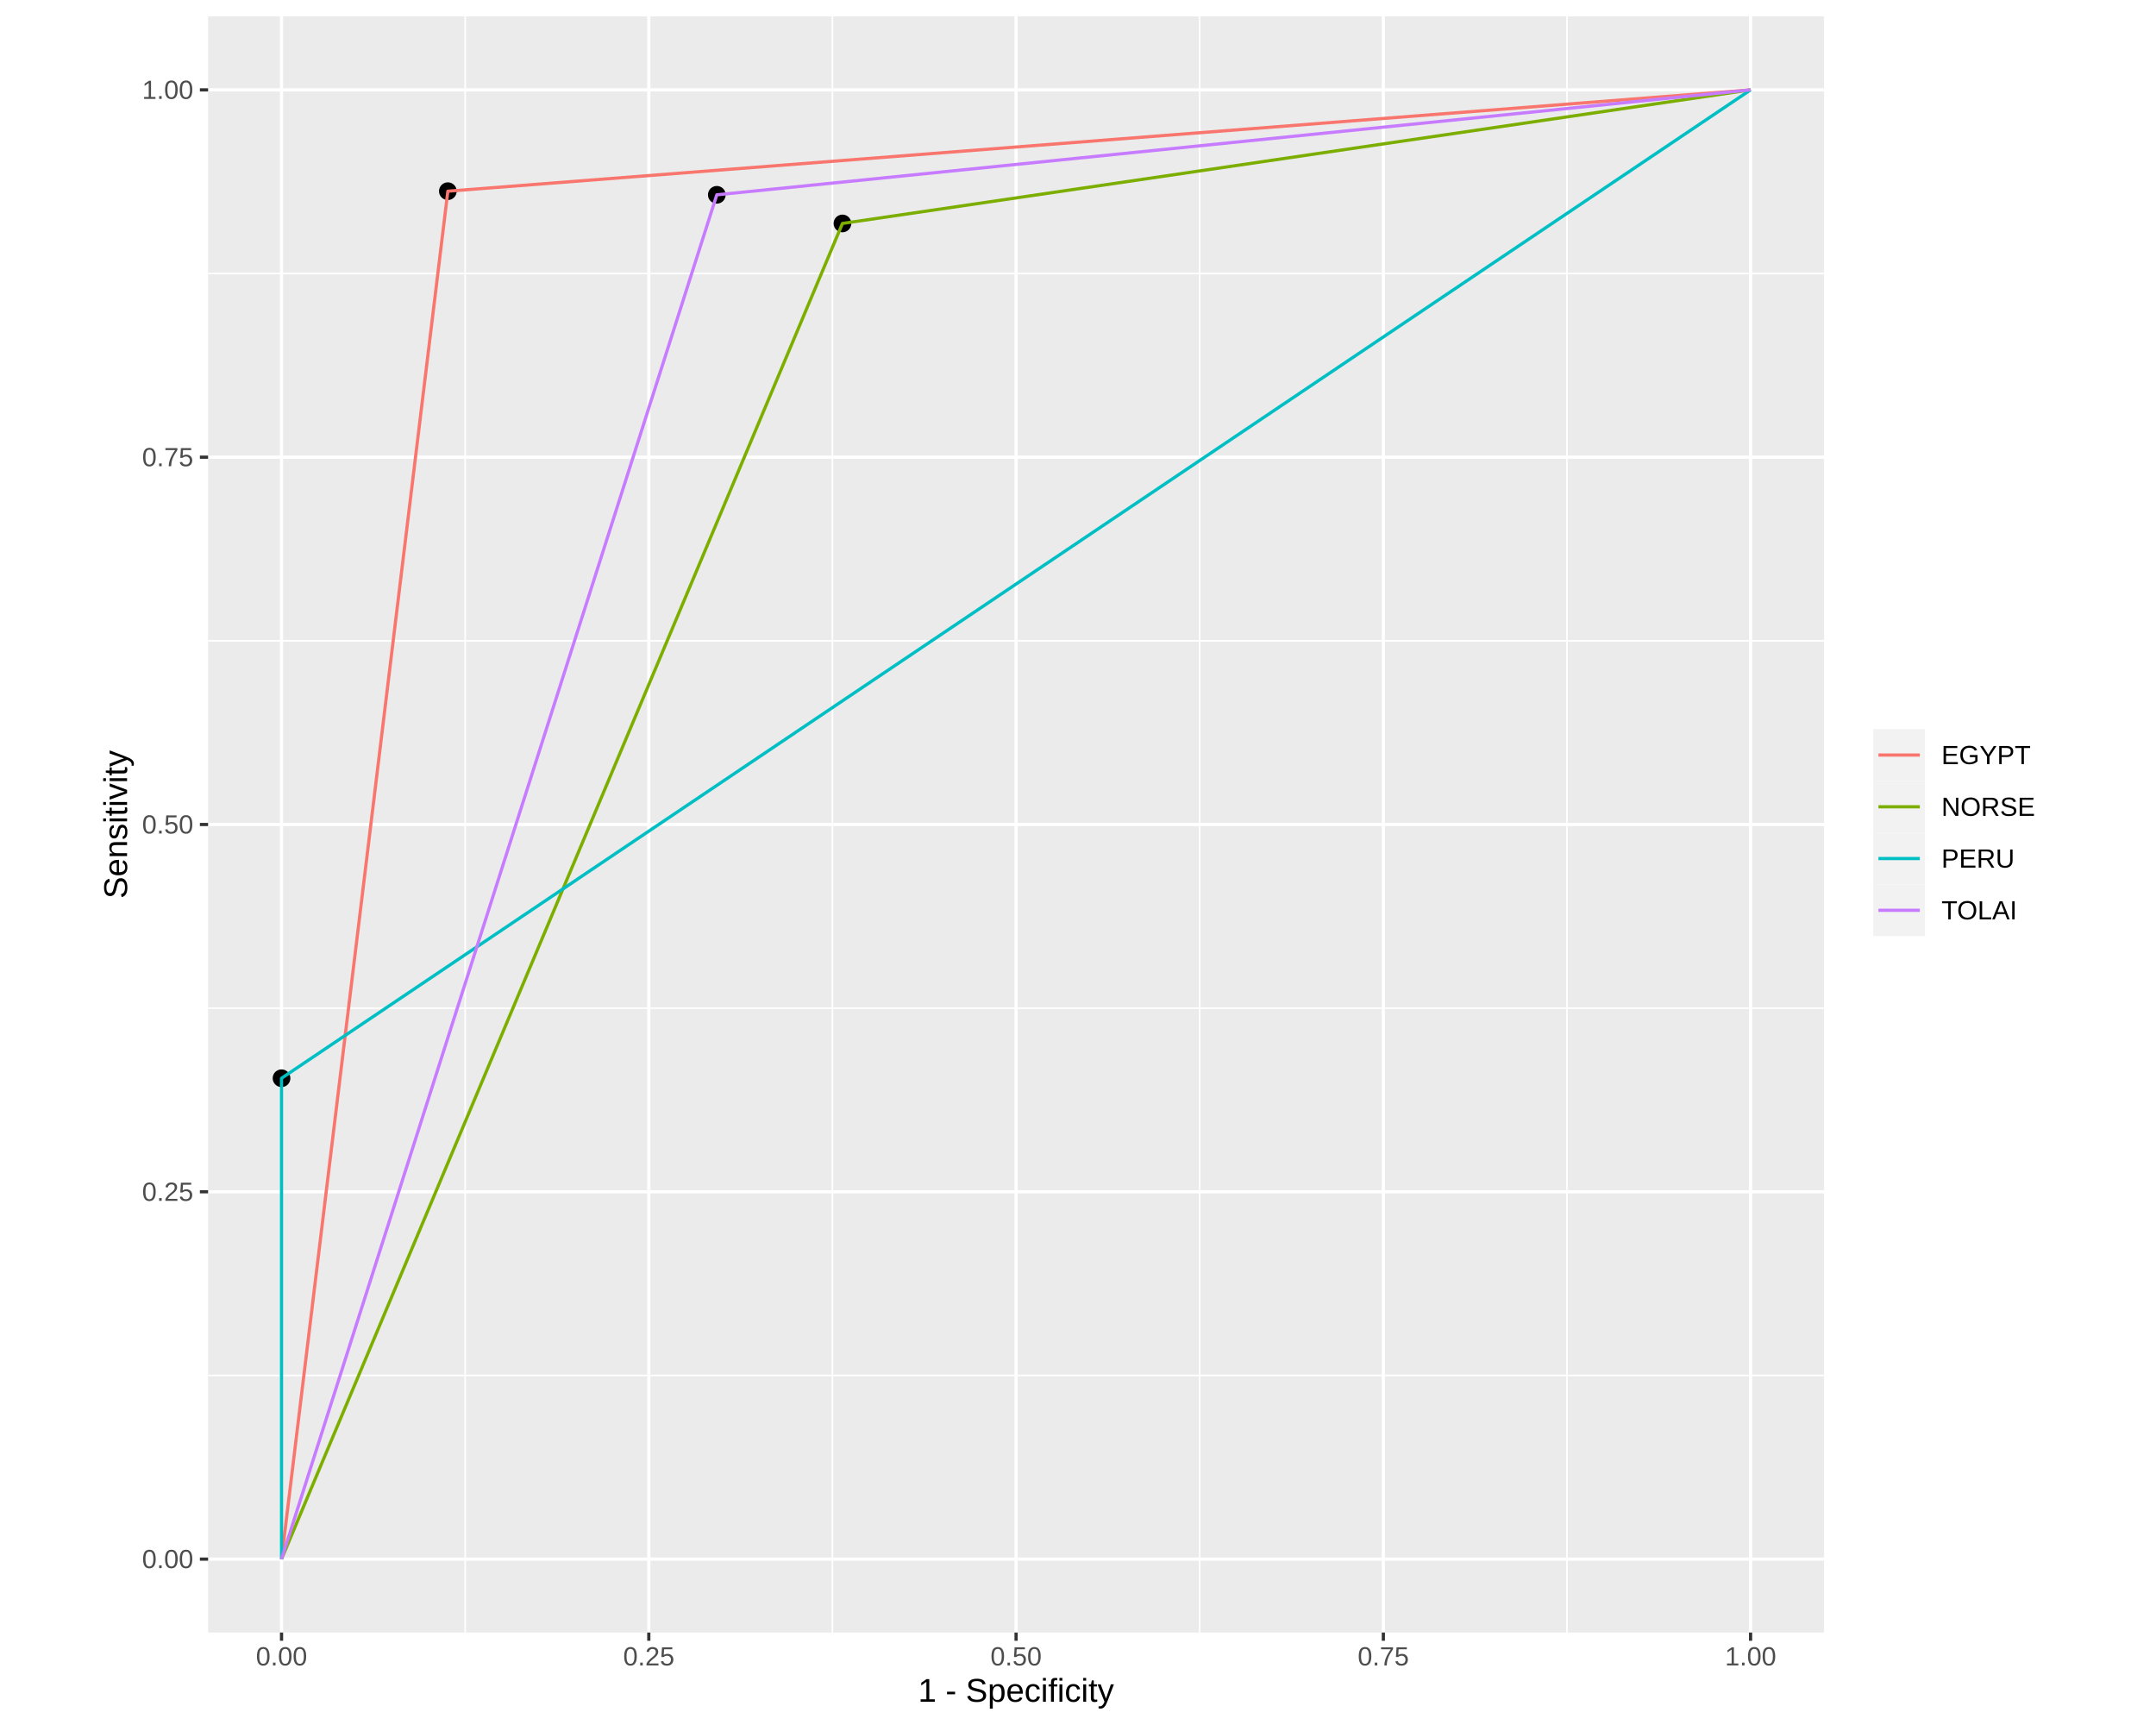
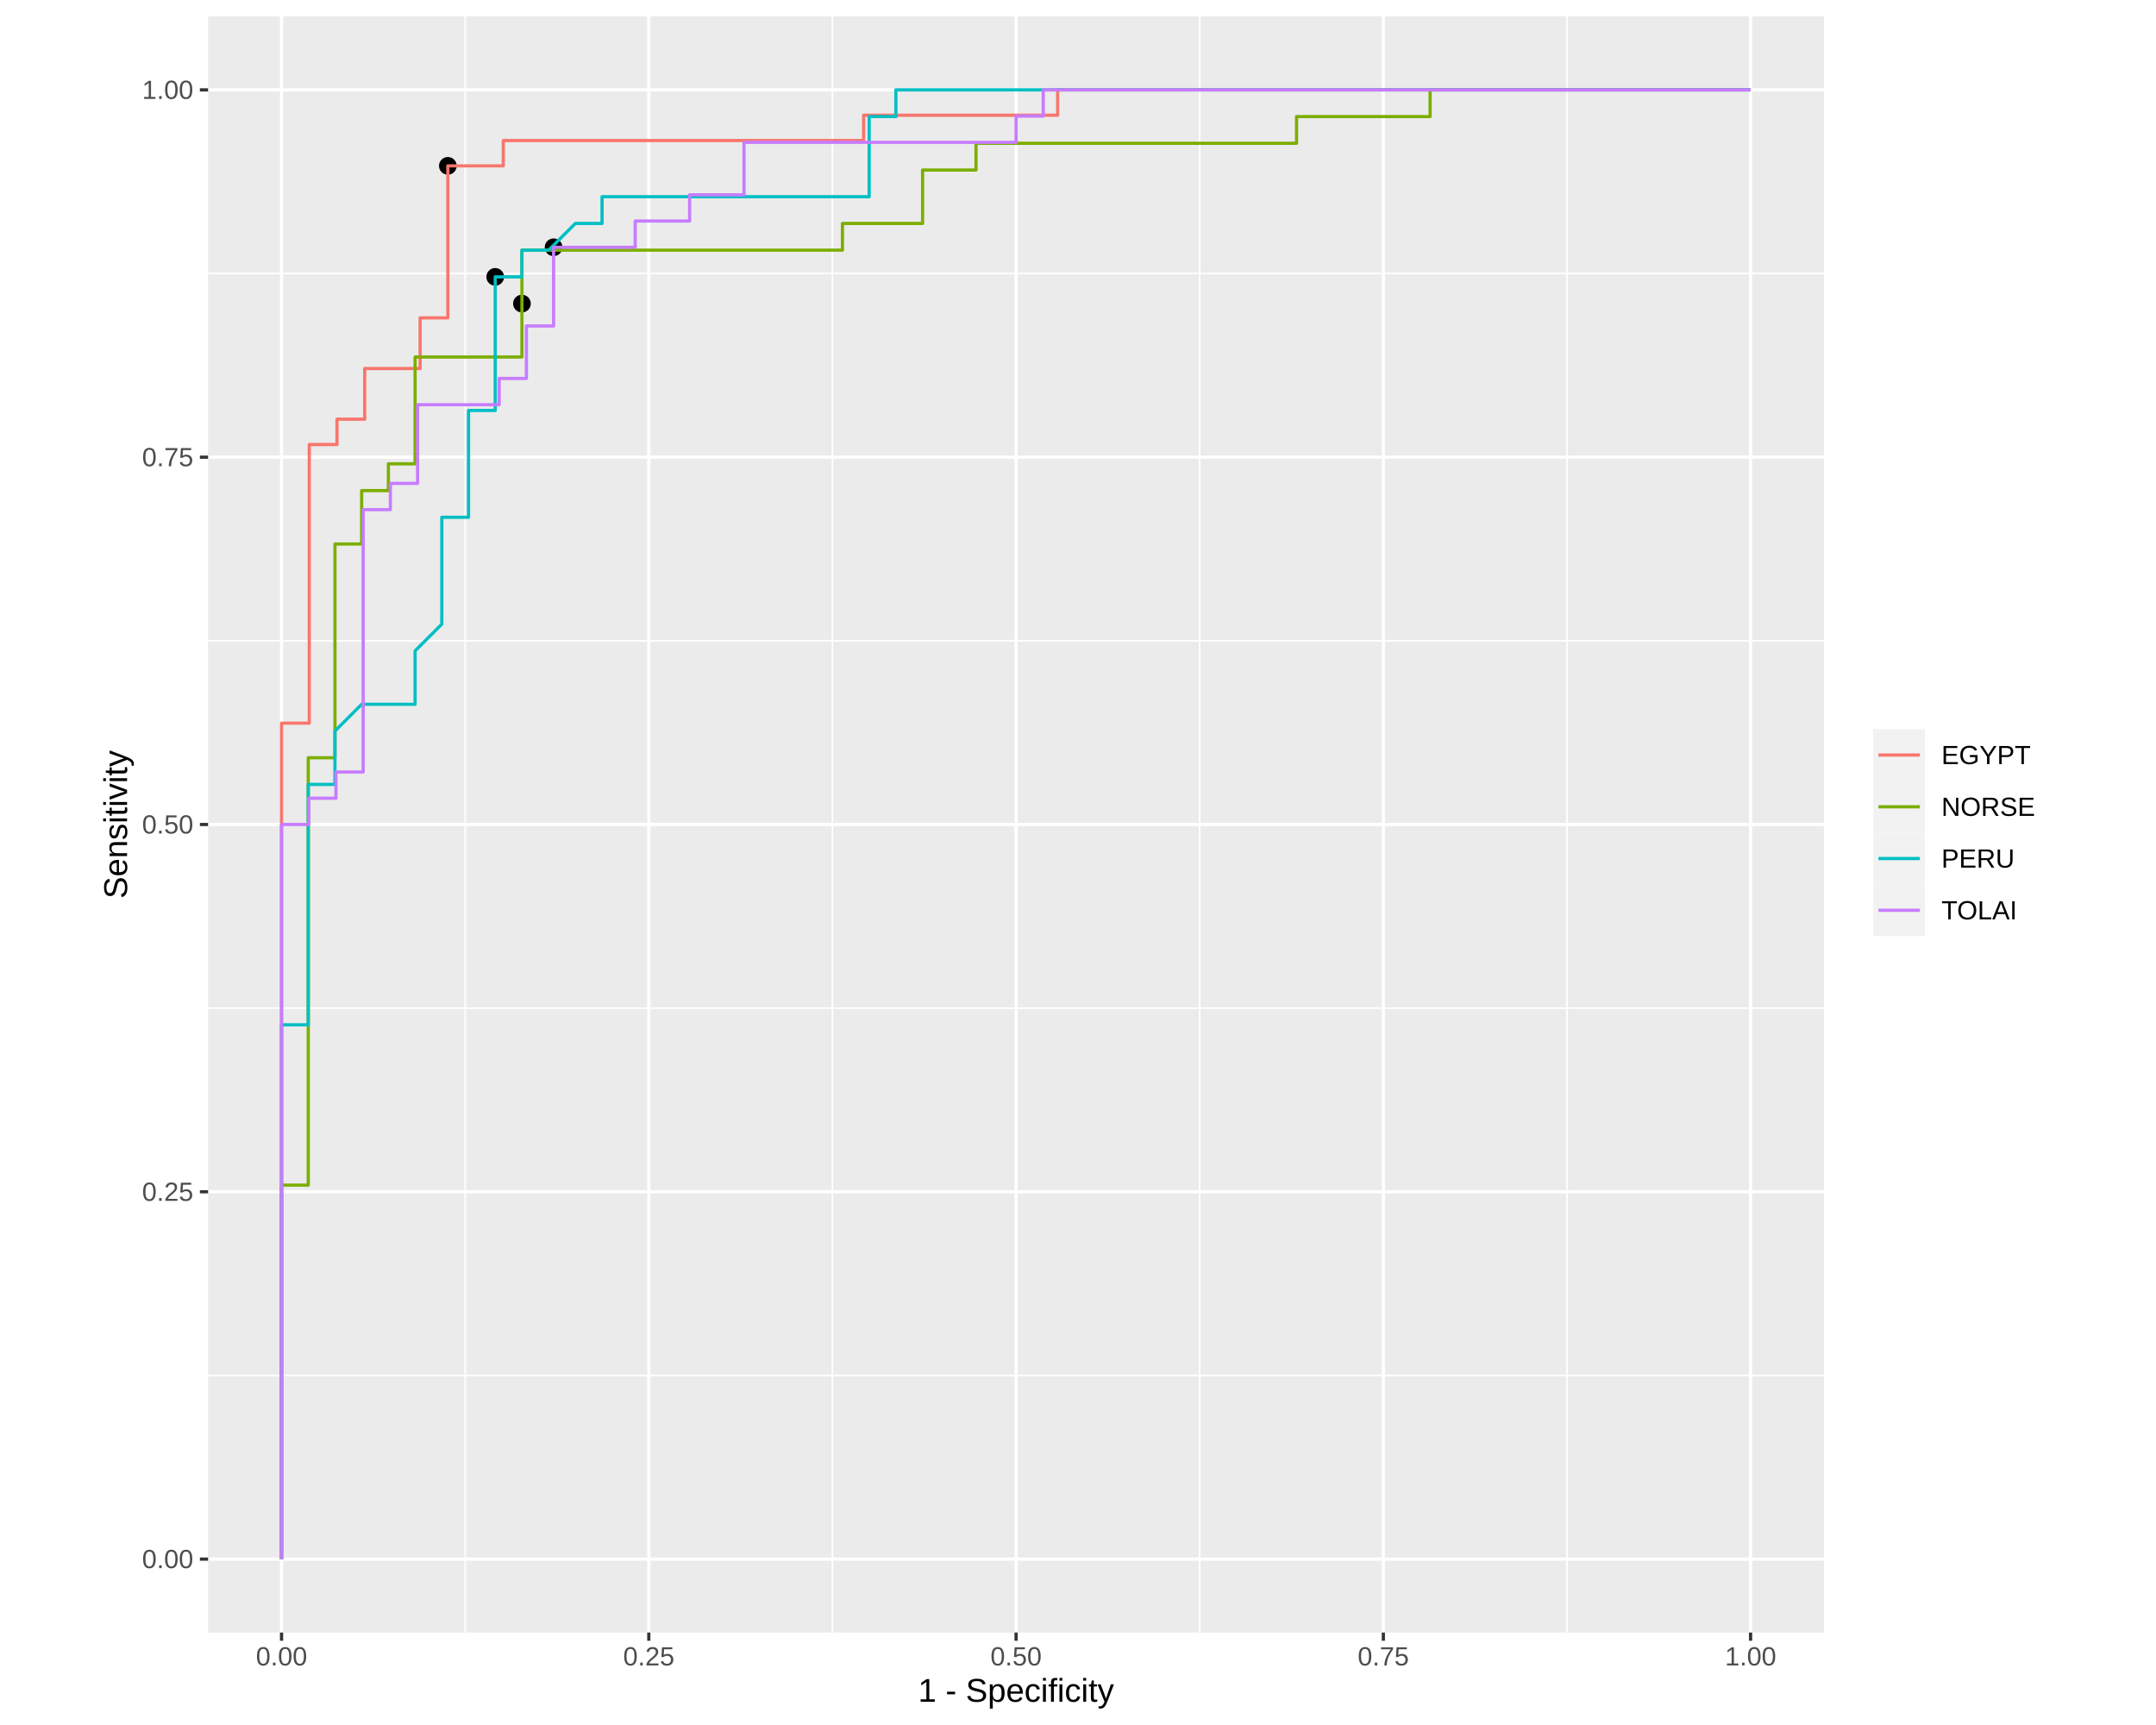
<svg xmlns="http://www.w3.org/2000/svg" viewBox="0 0 720.00 576.00">
  <defs>
    <style type="text/css">
    line, polyline, polygon, path, rect, circle {
      fill: none;
      stroke: #000000;
      stroke-linecap: round;
      stroke-linejoin: round;
      stroke-miterlimit: 10.00;
    }
  </style>
  </defs>
  <rect width="100%" height="100%" style="stroke: none; fill: #FFFFFF;" />
  <defs>
    <clipPath id="cpMjkuMzl8NjkwLjYxfDU3Ni4wMHwwLjAw">
      <rect x="29.39" y="0.00" width="661.22" height="576.00" />
    </clipPath>
  </defs>
  <rect x="29.39" y="0.00" width="661.22" height="576.00" style="stroke-width: 1.07; stroke: #FFFFFF; fill: #FFFFFF;" clip-path="url(#cpMjkuMzl8NjkwLjYxfDU3Ni4wMHwwLjAw)" />
  <defs>
    <clipPath id="cpMC4wMHw3MjAuMDB8NTc2LjAwfDAuMDA=">
      <rect x="0.00" y="0.00" width="720.00" height="576.00" />
    </clipPath>
  </defs>
  <defs>
    <clipPath id="cpNjkuNDl8NjA5LjE0fDU0NS4xM3w1LjQ4">
      <rect x="69.49" y="5.48" width="539.65" height="539.65" />
    </clipPath>
  </defs>
  <rect x="69.49" y="5.48" width="539.65" height="539.65" style="stroke-width: 1.07; stroke: none; fill: #EBEBEB;" clip-path="url(#cpNjkuNDl8NjA5LjE0fDU0NS4xM3w1LjQ4)" />
  <polyline points="69.49,459.28 609.14,459.28 " style="stroke-width: 0.53; stroke: #FFFFFF; stroke-linecap: butt;" clip-path="url(#cpNjkuNDl8NjA5LjE0fDU0NS4xM3w1LjQ4)" />
  <polyline points="69.49,336.63 609.14,336.63 " style="stroke-width: 0.53; stroke: #FFFFFF; stroke-linecap: butt;" clip-path="url(#cpNjkuNDl8NjA5LjE0fDU0NS4xM3w1LjQ4)" />
  <polyline points="69.49,213.98 609.14,213.98 " style="stroke-width: 0.53; stroke: #FFFFFF; stroke-linecap: butt;" clip-path="url(#cpNjkuNDl8NjA5LjE0fDU0NS4xM3w1LjQ4)" />
  <polyline points="69.49,91.33 609.14,91.33 " style="stroke-width: 0.53; stroke: #FFFFFF; stroke-linecap: butt;" clip-path="url(#cpNjkuNDl8NjA5LjE0fDU0NS4xM3w1LjQ4)" />
  <polyline points="155.35,545.13 155.35,5.48 " style="stroke-width: 0.53; stroke: #FFFFFF; stroke-linecap: butt;" clip-path="url(#cpNjkuNDl8NjA5LjE0fDU0NS4xM3w1LjQ4)" />
  <polyline points="277.99,545.13 277.99,5.48 " style="stroke-width: 0.53; stroke: #FFFFFF; stroke-linecap: butt;" clip-path="url(#cpNjkuNDl8NjA5LjE0fDU0NS4xM3w1LjQ4)" />
  <polyline points="400.64,545.13 400.64,5.48 " style="stroke-width: 0.53; stroke: #FFFFFF; stroke-linecap: butt;" clip-path="url(#cpNjkuNDl8NjA5LjE0fDU0NS4xM3w1LjQ4)" />
  <polyline points="523.29,545.13 523.29,5.48 " style="stroke-width: 0.53; stroke: #FFFFFF; stroke-linecap: butt;" clip-path="url(#cpNjkuNDl8NjA5LjE0fDU0NS4xM3w1LjQ4)" />
  <polyline points="69.49,520.60 609.14,520.60 " style="stroke-width: 1.07; stroke: #FFFFFF; stroke-linecap: butt;" clip-path="url(#cpNjkuNDl8NjA5LjE0fDU0NS4xM3w1LjQ4)" />
  <polyline points="69.49,397.95 609.14,397.95 " style="stroke-width: 1.07; stroke: #FFFFFF; stroke-linecap: butt;" clip-path="url(#cpNjkuNDl8NjA5LjE0fDU0NS4xM3w1LjQ4)" />
  <polyline points="69.49,275.31 609.14,275.31 " style="stroke-width: 1.07; stroke: #FFFFFF; stroke-linecap: butt;" clip-path="url(#cpNjkuNDl8NjA5LjE0fDU0NS4xM3w1LjQ4)" />
  <polyline points="69.49,152.66 609.14,152.66 " style="stroke-width: 1.07; stroke: #FFFFFF; stroke-linecap: butt;" clip-path="url(#cpNjkuNDl8NjA5LjE0fDU0NS4xM3w1LjQ4)" />
  <polyline points="69.49,30.01 609.14,30.01 " style="stroke-width: 1.07; stroke: #FFFFFF; stroke-linecap: butt;" clip-path="url(#cpNjkuNDl8NjA5LjE0fDU0NS4xM3w1LjQ4)" />
  <polyline points="94.02,545.13 94.02,5.48 " style="stroke-width: 1.07; stroke: #FFFFFF; stroke-linecap: butt;" clip-path="url(#cpNjkuNDl8NjA5LjE0fDU0NS4xM3w1LjQ4)" />
  <polyline points="216.67,545.13 216.67,5.48 " style="stroke-width: 1.07; stroke: #FFFFFF; stroke-linecap: butt;" clip-path="url(#cpNjkuNDl8NjA5LjE0fDU0NS4xM3w1LjQ4)" />
  <polyline points="339.32,545.13 339.32,5.48 " style="stroke-width: 1.07; stroke: #FFFFFF; stroke-linecap: butt;" clip-path="url(#cpNjkuNDl8NjA5LjE0fDU0NS4xM3w1LjQ4)" />
  <polyline points="461.97,545.13 461.97,5.48 " style="stroke-width: 1.07; stroke: #FFFFFF; stroke-linecap: butt;" clip-path="url(#cpNjkuNDl8NjA5LjE0fDU0NS4xM3w1LjQ4)" />
  <polyline points="584.61,545.13 584.61,5.48 " style="stroke-width: 1.07; stroke: #FFFFFF; stroke-linecap: butt;" clip-path="url(#cpNjkuNDl8NjA5LjE0fDU0NS4xM3w1LjQ4)" />
-   <circle cx="149.56" cy="63.84" r="1.95pt" style="stroke-width: 0.71; fill: #000000;" clip-path="url(#cpNjkuNDl8NjA5LjE0fDU0NS4xM3w1LjQ4)" />
-   <circle cx="281.34" cy="74.61" r="1.95pt" style="stroke-width: 0.71; fill: #000000;" clip-path="url(#cpNjkuNDl8NjA5LjE0fDU0NS4xM3w1LjQ4)" />
-   <circle cx="94.02" cy="360.04" r="1.95pt" style="stroke-width: 0.71; fill: #000000;" clip-path="url(#cpNjkuNDl8NjA5LjE0fDU0NS4xM3w1LjQ4)" />
-   <circle cx="239.38" cy="65.05" r="1.95pt" style="stroke-width: 0.71; fill: #000000;" clip-path="url(#cpNjkuNDl8NjA5LjE0fDU0NS4xM3w1LjQ4)" />
-   <polyline points="94.02,520.60 149.56,63.84 584.61,30.01 " style="stroke-width: 1.07; stroke: #F8766D; stroke-linecap: butt;" clip-path="url(#cpNjkuNDl8NjA5LjE0fDU0NS4xM3w1LjQ4)" />
-   <polyline points="94.02,520.60 281.34,74.61 584.61,30.01 " style="stroke-width: 1.07; stroke: #7CAE00; stroke-linecap: butt;" clip-path="url(#cpNjkuNDl8NjA5LjE0fDU0NS4xM3w1LjQ4)" />
-   <polyline points="94.02,520.60 94.02,360.04 584.61,30.01 " style="stroke-width: 1.07; stroke: #00BFC4; stroke-linecap: butt;" clip-path="url(#cpNjkuNDl8NjA5LjE0fDU0NS4xM3w1LjQ4)" />
-   <polyline points="94.02,520.60 239.38,65.05 584.61,30.01 " style="stroke-width: 1.07; stroke: #C77CFF; stroke-linecap: butt;" clip-path="url(#cpNjkuNDl8NjA5LjE0fDU0NS4xM3w1LjQ4)" />
+   <circle cx="149.56" cy="55.38" r="1.95pt" style="stroke-width: 0.71; fill: #000000;" clip-path="url(#cpNjkuNDl8NjA5LjE0fDU0NS4xM3w1LjQ4)" />
+   <circle cx="174.30" cy="101.37" r="1.95pt" style="stroke-width: 0.71; fill: #000000;" clip-path="url(#cpNjkuNDl8NjA5LjE0fDU0NS4xM3w1LjQ4)" />
+   <circle cx="165.38" cy="92.45" r="1.95pt" style="stroke-width: 0.71; fill: #000000;" clip-path="url(#cpNjkuNDl8NjA5LjE0fDU0NS4xM3w1LjQ4)" />
+   <circle cx="184.87" cy="82.57" r="1.95pt" style="stroke-width: 0.71; fill: #000000;" clip-path="url(#cpNjkuNDl8NjA5LjE0fDU0NS4xM3w1LjQ4)" />
+   <polyline points="94.02,520.60 94.02,512.14 94.02,503.68 94.02,495.23 94.02,486.77 94.02,478.31 94.02,469.85 94.02,461.39 94.02,444.47 94.02,436.02 94.02,427.56 94.02,419.10 94.02,410.64 94.02,402.18 94.02,393.72 94.02,385.27 94.02,376.81 94.02,368.35 94.02,359.89 94.02,351.43 94.02,342.97 94.02,334.51 94.02,326.06 94.02,317.60 94.02,309.14 94.02,300.68 94.02,292.22 94.02,283.76 94.02,266.85 94.02,258.39 94.02,241.47 103.28,241.47 103.28,233.01 103.28,224.55 103.28,216.10 103.28,207.64 103.28,199.18 103.28,190.72 103.28,182.26 103.28,165.34 103.28,156.89 103.28,148.43 112.53,148.43 112.53,139.97 121.79,139.97 121.79,131.51 121.79,123.05 131.05,123.05 140.30,123.05 140.30,114.59 140.30,106.14 149.56,106.14 149.56,97.68 149.56,89.22 149.56,72.30 149.56,63.84 149.56,55.38 158.82,55.38 168.07,55.38 168.07,46.93 177.33,46.93 186.59,46.93 195.84,46.93 205.10,46.93 214.36,46.93 223.61,46.93 232.87,46.93 242.12,46.93 251.38,46.93 260.64,46.93 269.89,46.93 279.15,46.93 288.41,46.93 288.41,38.47 297.66,38.47 306.92,38.47 316.18,38.47 325.43,38.47 334.69,38.47 343.95,38.47 353.20,38.47 353.20,30.01 362.46,30.01 371.71,30.01 390.23,30.01 399.48,30.01 408.74,30.01 427.25,30.01 436.51,30.01 445.77,30.01 455.02,30.01 464.28,30.01 473.54,30.01 482.79,30.01 492.05,30.01 501.31,30.01 510.56,30.01 519.82,30.01 529.07,30.01 538.33,30.01 547.59,30.01 556.84,30.01 566.10,30.01 575.36,30.01 584.61,30.01 " style="stroke-width: 1.07; stroke: #F8766D; stroke-linecap: butt;" clip-path="url(#cpNjkuNDl8NjA5LjE0fDU0NS4xM3w1LjQ4)" />
+   <polyline points="94.02,520.60 94.02,511.68 94.02,502.76 94.02,493.84 94.02,484.92 94.02,476.00 94.02,467.08 94.02,458.16 94.02,449.24 94.02,440.32 94.02,431.40 94.02,422.48 94.02,413.56 94.02,404.64 94.02,395.72 102.94,395.72 102.94,386.80 102.94,377.88 102.94,368.96 102.94,360.04 102.94,351.12 102.94,342.20 102.94,333.28 102.94,324.36 102.94,315.44 102.94,306.52 102.94,297.60 102.94,288.68 102.94,279.76 102.94,270.85 102.94,261.93 102.94,253.01 111.86,253.01 111.86,244.09 111.86,235.17 111.86,226.25 111.86,217.33 111.86,208.41 111.86,199.49 111.86,190.57 111.86,181.65 120.78,181.65 120.78,163.81 129.70,163.81 129.70,154.89 138.62,154.89 138.62,145.97 138.62,137.05 138.62,128.13 138.62,119.21 147.54,119.21 156.46,119.21 165.38,119.21 174.30,119.21 174.30,110.29 174.30,101.37 174.30,92.45 174.30,83.53 183.22,83.53 192.14,83.53 201.06,83.53 209.98,83.53 218.90,83.53 227.82,83.53 236.74,83.53 245.66,83.53 254.58,83.53 263.50,83.53 272.42,83.53 281.34,83.53 281.34,74.61 290.26,74.61 299.18,74.61 308.10,74.61 308.10,65.69 308.10,56.77 317.02,56.77 325.94,56.77 325.94,47.85 343.78,47.85 352.70,47.85 361.62,47.85 370.54,47.85 379.46,47.85 388.38,47.85 397.30,47.85 406.22,47.85 415.14,47.85 424.06,47.85 432.98,47.85 432.98,38.93 441.90,38.93 450.82,38.93 459.74,38.93 468.66,38.93 477.58,38.93 477.58,30.01 486.49,30.01 495.41,30.01 504.33,30.01 513.25,30.01 522.17,30.01 531.09,30.01 540.01,30.01 548.93,30.01 557.85,30.01 566.77,30.01 575.69,30.01 584.61,30.01 " style="stroke-width: 1.07; stroke: #7CAE00; stroke-linecap: butt;" clip-path="url(#cpNjkuNDl8NjA5LjE0fDU0NS4xM3w1LjQ4)" />
+   <polyline points="94.02,520.60 94.02,511.68 94.02,502.76 94.02,493.84 94.02,484.92 94.02,476.00 94.02,467.08 94.02,449.24 94.02,431.40 94.02,422.48 94.02,413.56 94.02,404.64 94.02,395.72 94.02,386.80 94.02,377.88 94.02,368.96 94.02,360.04 94.02,351.12 94.02,342.20 102.94,342.20 102.94,333.28 102.94,324.36 102.94,315.44 102.94,306.52 102.94,297.60 102.94,279.76 102.94,270.85 102.94,261.93 111.86,261.93 111.86,253.01 111.86,244.09 120.78,235.17 129.70,235.17 138.62,235.17 138.62,226.25 138.62,217.33 147.54,208.41 147.54,199.49 147.54,190.57 147.54,181.65 147.54,172.73 156.46,172.73 156.46,163.81 156.46,154.89 156.46,145.97 156.46,137.05 165.38,137.05 165.38,128.13 165.38,119.21 165.38,110.29 165.38,101.37 165.38,92.45 174.30,92.45 174.30,83.53 183.22,83.53 192.14,74.61 201.06,74.61 201.06,65.69 209.98,65.69 218.90,65.69 227.82,65.69 236.74,65.69 245.66,65.69 254.58,65.69 263.50,65.69 272.42,65.69 281.34,65.69 290.26,65.69 290.26,56.77 290.26,47.85 290.26,38.93 299.18,38.93 299.18,30.01 308.10,30.01 317.02,30.01 325.94,30.01 334.86,30.01 343.78,30.01 352.70,30.01 361.62,30.01 370.54,30.01 379.46,30.01 388.38,30.01 397.30,30.01 406.22,30.01 415.14,30.01 424.06,30.01 432.98,30.01 441.90,30.01 450.82,30.01 459.74,30.01 468.66,30.01 477.58,30.01 486.49,30.01 495.41,30.01 504.33,30.01 513.25,30.01 522.17,30.01 531.09,30.01 540.01,30.01 548.93,30.01 557.85,30.01 566.77,30.01 575.69,30.01 584.61,30.01 " style="stroke-width: 1.07; stroke: #00BFC4; stroke-linecap: butt;" clip-path="url(#cpNjkuNDl8NjA5LjE0fDU0NS4xM3w1LjQ4)" />
+   <polyline points="94.02,520.60 94.02,511.84 94.02,503.08 94.02,494.32 94.02,485.56 94.02,476.80 94.02,468.04 94.02,459.28 94.02,450.52 94.02,441.76 94.02,433.00 94.02,424.23 94.02,415.47 94.02,406.71 94.02,397.95 94.02,389.19 94.02,380.43 94.02,371.67 94.02,362.91 94.02,354.15 94.02,345.39 94.02,336.63 94.02,327.87 94.02,319.11 94.02,310.35 94.02,301.59 94.02,292.83 94.02,284.07 94.02,275.31 103.11,275.31 103.11,266.54 112.19,266.54 112.19,257.78 121.28,257.78 121.28,249.02 121.28,240.26 121.28,231.50 121.28,222.74 121.28,213.98 121.28,205.22 121.28,196.46 121.28,187.70 121.28,178.94 121.28,170.18 130.36,170.18 130.36,161.42 139.45,161.42 139.45,152.66 139.45,143.90 139.45,135.14 148.53,135.14 157.62,135.14 166.70,135.14 166.70,126.38 175.79,126.38 175.79,117.61 175.79,108.85 184.87,108.85 184.87,100.09 184.87,91.33 184.87,82.57 193.96,82.57 203.04,82.57 212.13,82.57 212.13,73.81 221.21,73.81 230.30,73.81 230.30,65.05 239.38,65.05 248.47,65.05 248.47,56.29 248.47,47.53 266.64,47.53 275.72,47.53 284.81,47.53 293.89,47.53 302.98,47.53 321.15,47.53 330.23,47.53 339.32,47.53 339.32,38.77 348.40,38.77 348.40,30.01 357.49,30.01 366.57,30.01 375.66,30.01 384.74,30.01 402.91,30.01 412.00,30.01 421.08,30.01 430.17,30.01 439.25,30.01 448.34,30.01 457.42,30.01 475.59,30.01 484.68,30.01 493.76,30.01 511.93,30.01 530.10,30.01 539.19,30.01 548.27,30.01 557.36,30.01 566.44,30.01 575.53,30.01 584.61,30.01 " style="stroke-width: 1.07; stroke: #C77CFF; stroke-linecap: butt;" clip-path="url(#cpNjkuNDl8NjA5LjE0fDU0NS4xM3w1LjQ4)" />
  <defs>
    <clipPath id="cpMC4wMHw3MjAuMDB8NTc2LjAwfDAuMDA=">
      <rect x="0.00" y="0.00" width="720.00" height="576.00" />
    </clipPath>
  </defs>
  <g clip-path="url(#cpMC4wMHw3MjAuMDB8NTc2LjAwfDAuMDA=)">
    <text x="47.45" y="523.62" style="font-size: 8.80px; fill: #4D4D4D; font-family: Liberation Sans;" textLength="17.11px" lengthAdjust="spacingAndGlyphs">0.00</text>
  </g>
  <g clip-path="url(#cpMC4wMHw3MjAuMDB8NTc2LjAwfDAuMDA=)">
    <text x="47.45" y="400.98" style="font-size: 8.80px; fill: #4D4D4D; font-family: Liberation Sans;" textLength="17.11px" lengthAdjust="spacingAndGlyphs">0.25</text>
  </g>
  <g clip-path="url(#cpMC4wMHw3MjAuMDB8NTc2LjAwfDAuMDA=)">
    <text x="47.45" y="278.33" style="font-size: 8.80px; fill: #4D4D4D; font-family: Liberation Sans;" textLength="17.11px" lengthAdjust="spacingAndGlyphs">0.50</text>
  </g>
  <g clip-path="url(#cpMC4wMHw3MjAuMDB8NTc2LjAwfDAuMDA=)">
    <text x="47.45" y="155.68" style="font-size: 8.80px; fill: #4D4D4D; font-family: Liberation Sans;" textLength="17.11px" lengthAdjust="spacingAndGlyphs">0.75</text>
  </g>
  <g clip-path="url(#cpMC4wMHw3MjAuMDB8NTc2LjAwfDAuMDA=)">
    <text x="47.45" y="33.03" style="font-size: 8.80px; fill: #4D4D4D; font-family: Liberation Sans;" textLength="17.11px" lengthAdjust="spacingAndGlyphs">1.00</text>
  </g>
  <polyline points="66.75,520.60 69.49,520.60 " style="stroke-width: 1.07; stroke: #333333; stroke-linecap: butt;" clip-path="url(#cpMC4wMHw3MjAuMDB8NTc2LjAwfDAuMDA=)" />
  <polyline points="66.75,397.95 69.49,397.95 " style="stroke-width: 1.07; stroke: #333333; stroke-linecap: butt;" clip-path="url(#cpMC4wMHw3MjAuMDB8NTc2LjAwfDAuMDA=)" />
  <polyline points="66.75,275.31 69.49,275.31 " style="stroke-width: 1.07; stroke: #333333; stroke-linecap: butt;" clip-path="url(#cpMC4wMHw3MjAuMDB8NTc2LjAwfDAuMDA=)" />
  <polyline points="66.75,152.66 69.49,152.66 " style="stroke-width: 1.07; stroke: #333333; stroke-linecap: butt;" clip-path="url(#cpMC4wMHw3MjAuMDB8NTc2LjAwfDAuMDA=)" />
  <polyline points="66.75,30.01 69.49,30.01 " style="stroke-width: 1.07; stroke: #333333; stroke-linecap: butt;" clip-path="url(#cpMC4wMHw3MjAuMDB8NTc2LjAwfDAuMDA=)" />
  <polyline points="94.02,547.87 94.02,545.13 " style="stroke-width: 1.07; stroke: #333333; stroke-linecap: butt;" clip-path="url(#cpMC4wMHw3MjAuMDB8NTc2LjAwfDAuMDA=)" />
  <polyline points="216.67,547.87 216.67,545.13 " style="stroke-width: 1.07; stroke: #333333; stroke-linecap: butt;" clip-path="url(#cpMC4wMHw3MjAuMDB8NTc2LjAwfDAuMDA=)" />
  <polyline points="339.32,547.87 339.32,545.13 " style="stroke-width: 1.07; stroke: #333333; stroke-linecap: butt;" clip-path="url(#cpMC4wMHw3MjAuMDB8NTc2LjAwfDAuMDA=)" />
  <polyline points="461.97,547.87 461.97,545.13 " style="stroke-width: 1.07; stroke: #333333; stroke-linecap: butt;" clip-path="url(#cpMC4wMHw3MjAuMDB8NTc2LjAwfDAuMDA=)" />
  <polyline points="584.61,547.87 584.61,545.13 " style="stroke-width: 1.07; stroke: #333333; stroke-linecap: butt;" clip-path="url(#cpMC4wMHw3MjAuMDB8NTc2LjAwfDAuMDA=)" />
  <g clip-path="url(#cpMC4wMHw3MjAuMDB8NTc2LjAwfDAuMDA=)">
    <text x="85.47" y="556.11" style="font-size: 8.80px; fill: #4D4D4D; font-family: Liberation Sans;" textLength="17.11px" lengthAdjust="spacingAndGlyphs">0.00</text>
  </g>
  <g clip-path="url(#cpMC4wMHw3MjAuMDB8NTc2LjAwfDAuMDA=)">
    <text x="208.11" y="556.11" style="font-size: 8.80px; fill: #4D4D4D; font-family: Liberation Sans;" textLength="17.11px" lengthAdjust="spacingAndGlyphs">0.25</text>
  </g>
  <g clip-path="url(#cpMC4wMHw3MjAuMDB8NTc2LjAwfDAuMDA=)">
    <text x="330.76" y="556.11" style="font-size: 8.80px; fill: #4D4D4D; font-family: Liberation Sans;" textLength="17.11px" lengthAdjust="spacingAndGlyphs">0.50</text>
  </g>
  <g clip-path="url(#cpMC4wMHw3MjAuMDB8NTc2LjAwfDAuMDA=)">
    <text x="453.41" y="556.11" style="font-size: 8.80px; fill: #4D4D4D; font-family: Liberation Sans;" textLength="17.11px" lengthAdjust="spacingAndGlyphs">0.75</text>
  </g>
  <g clip-path="url(#cpMC4wMHw3MjAuMDB8NTc2LjAwfDAuMDA=)">
    <text x="576.06" y="556.11" style="font-size: 8.80px; fill: #4D4D4D; font-family: Liberation Sans;" textLength="17.11px" lengthAdjust="spacingAndGlyphs">1.00</text>
  </g>
  <g clip-path="url(#cpMC4wMHw3MjAuMDB8NTc2LjAwfDAuMDA=)">
    <text x="306.60" y="568.24" style="font-size: 11.00px; font-family: Liberation Sans;" textLength="65.44px" lengthAdjust="spacingAndGlyphs">1 - Specificity</text>
  </g>
  <g clip-path="url(#cpMC4wMHw3MjAuMDB8NTc2LjAwfDAuMDA=)">
    <text transform="translate(42.43,300.07) rotate(-90)" style="font-size: 11.00px; font-family: Liberation Sans;" textLength="49.53px" lengthAdjust="spacingAndGlyphs">Sensitivity</text>
  </g>
  <rect x="620.10" y="232.53" width="65.03" height="85.56" style="stroke-width: 1.07; stroke: none; fill: #FFFFFF;" clip-path="url(#cpMC4wMHw3MjAuMDB8NTc2LjAwfDAuMDA=)" />
  <rect x="625.58" y="243.48" width="17.28" height="17.28" style="stroke-width: 1.07; stroke: none; fill: #F2F2F2;" clip-path="url(#cpMC4wMHw3MjAuMDB8NTc2LjAwfDAuMDA=)" />
  <line x1="627.31" y1="252.12" x2="641.13" y2="252.12" style="stroke-width: 1.07; stroke: #F8766D; stroke-linecap: butt;" clip-path="url(#cpMC4wMHw3MjAuMDB8NTc2LjAwfDAuMDA=)" />
  <rect x="625.58" y="260.76" width="17.28" height="17.28" style="stroke-width: 1.07; stroke: none; fill: #F2F2F2;" clip-path="url(#cpMC4wMHw3MjAuMDB8NTc2LjAwfDAuMDA=)" />
  <line x1="627.31" y1="269.40" x2="641.13" y2="269.40" style="stroke-width: 1.07; stroke: #7CAE00; stroke-linecap: butt;" clip-path="url(#cpMC4wMHw3MjAuMDB8NTc2LjAwfDAuMDA=)" />
  <rect x="625.58" y="278.04" width="17.28" height="17.28" style="stroke-width: 1.07; stroke: none; fill: #F2F2F2;" clip-path="url(#cpMC4wMHw3MjAuMDB8NTc2LjAwfDAuMDA=)" />
  <line x1="627.31" y1="286.68" x2="641.13" y2="286.68" style="stroke-width: 1.07; stroke: #00BFC4; stroke-linecap: butt;" clip-path="url(#cpMC4wMHw3MjAuMDB8NTc2LjAwfDAuMDA=)" />
  <rect x="625.58" y="295.32" width="17.28" height="17.28" style="stroke-width: 1.07; stroke: none; fill: #F2F2F2;" clip-path="url(#cpMC4wMHw3MjAuMDB8NTc2LjAwfDAuMDA=)" />
  <line x1="627.31" y1="303.96" x2="641.13" y2="303.96" style="stroke-width: 1.07; stroke: #C77CFF; stroke-linecap: butt;" clip-path="url(#cpMC4wMHw3MjAuMDB8NTc2LjAwfDAuMDA=)" />
  <g clip-path="url(#cpMC4wMHw3MjAuMDB8NTc2LjAwfDAuMDA=)">
    <text x="648.34" y="255.15" style="font-size: 8.80px; font-family: Liberation Sans;" textLength="29.84px" lengthAdjust="spacingAndGlyphs">EGYPT</text>
  </g>
  <g clip-path="url(#cpMC4wMHw3MjAuMDB8NTc2LjAwfDAuMDA=)">
    <text x="648.34" y="272.43" style="font-size: 8.80px; font-family: Liberation Sans;" textLength="31.31px" lengthAdjust="spacingAndGlyphs">NORSE</text>
  </g>
  <g clip-path="url(#cpMC4wMHw3MjAuMDB8NTc2LjAwfDAuMDA=)">
    <text x="648.34" y="289.71" style="font-size: 8.80px; font-family: Liberation Sans;" textLength="24.47px" lengthAdjust="spacingAndGlyphs">PERU</text>
  </g>
  <g clip-path="url(#cpMC4wMHw3MjAuMDB8NTc2LjAwfDAuMDA=)">
    <text x="648.34" y="306.99" style="font-size: 8.80px; font-family: Liberation Sans;" textLength="25.27px" lengthAdjust="spacingAndGlyphs">TOLAI</text>
  </g>
</svg>
